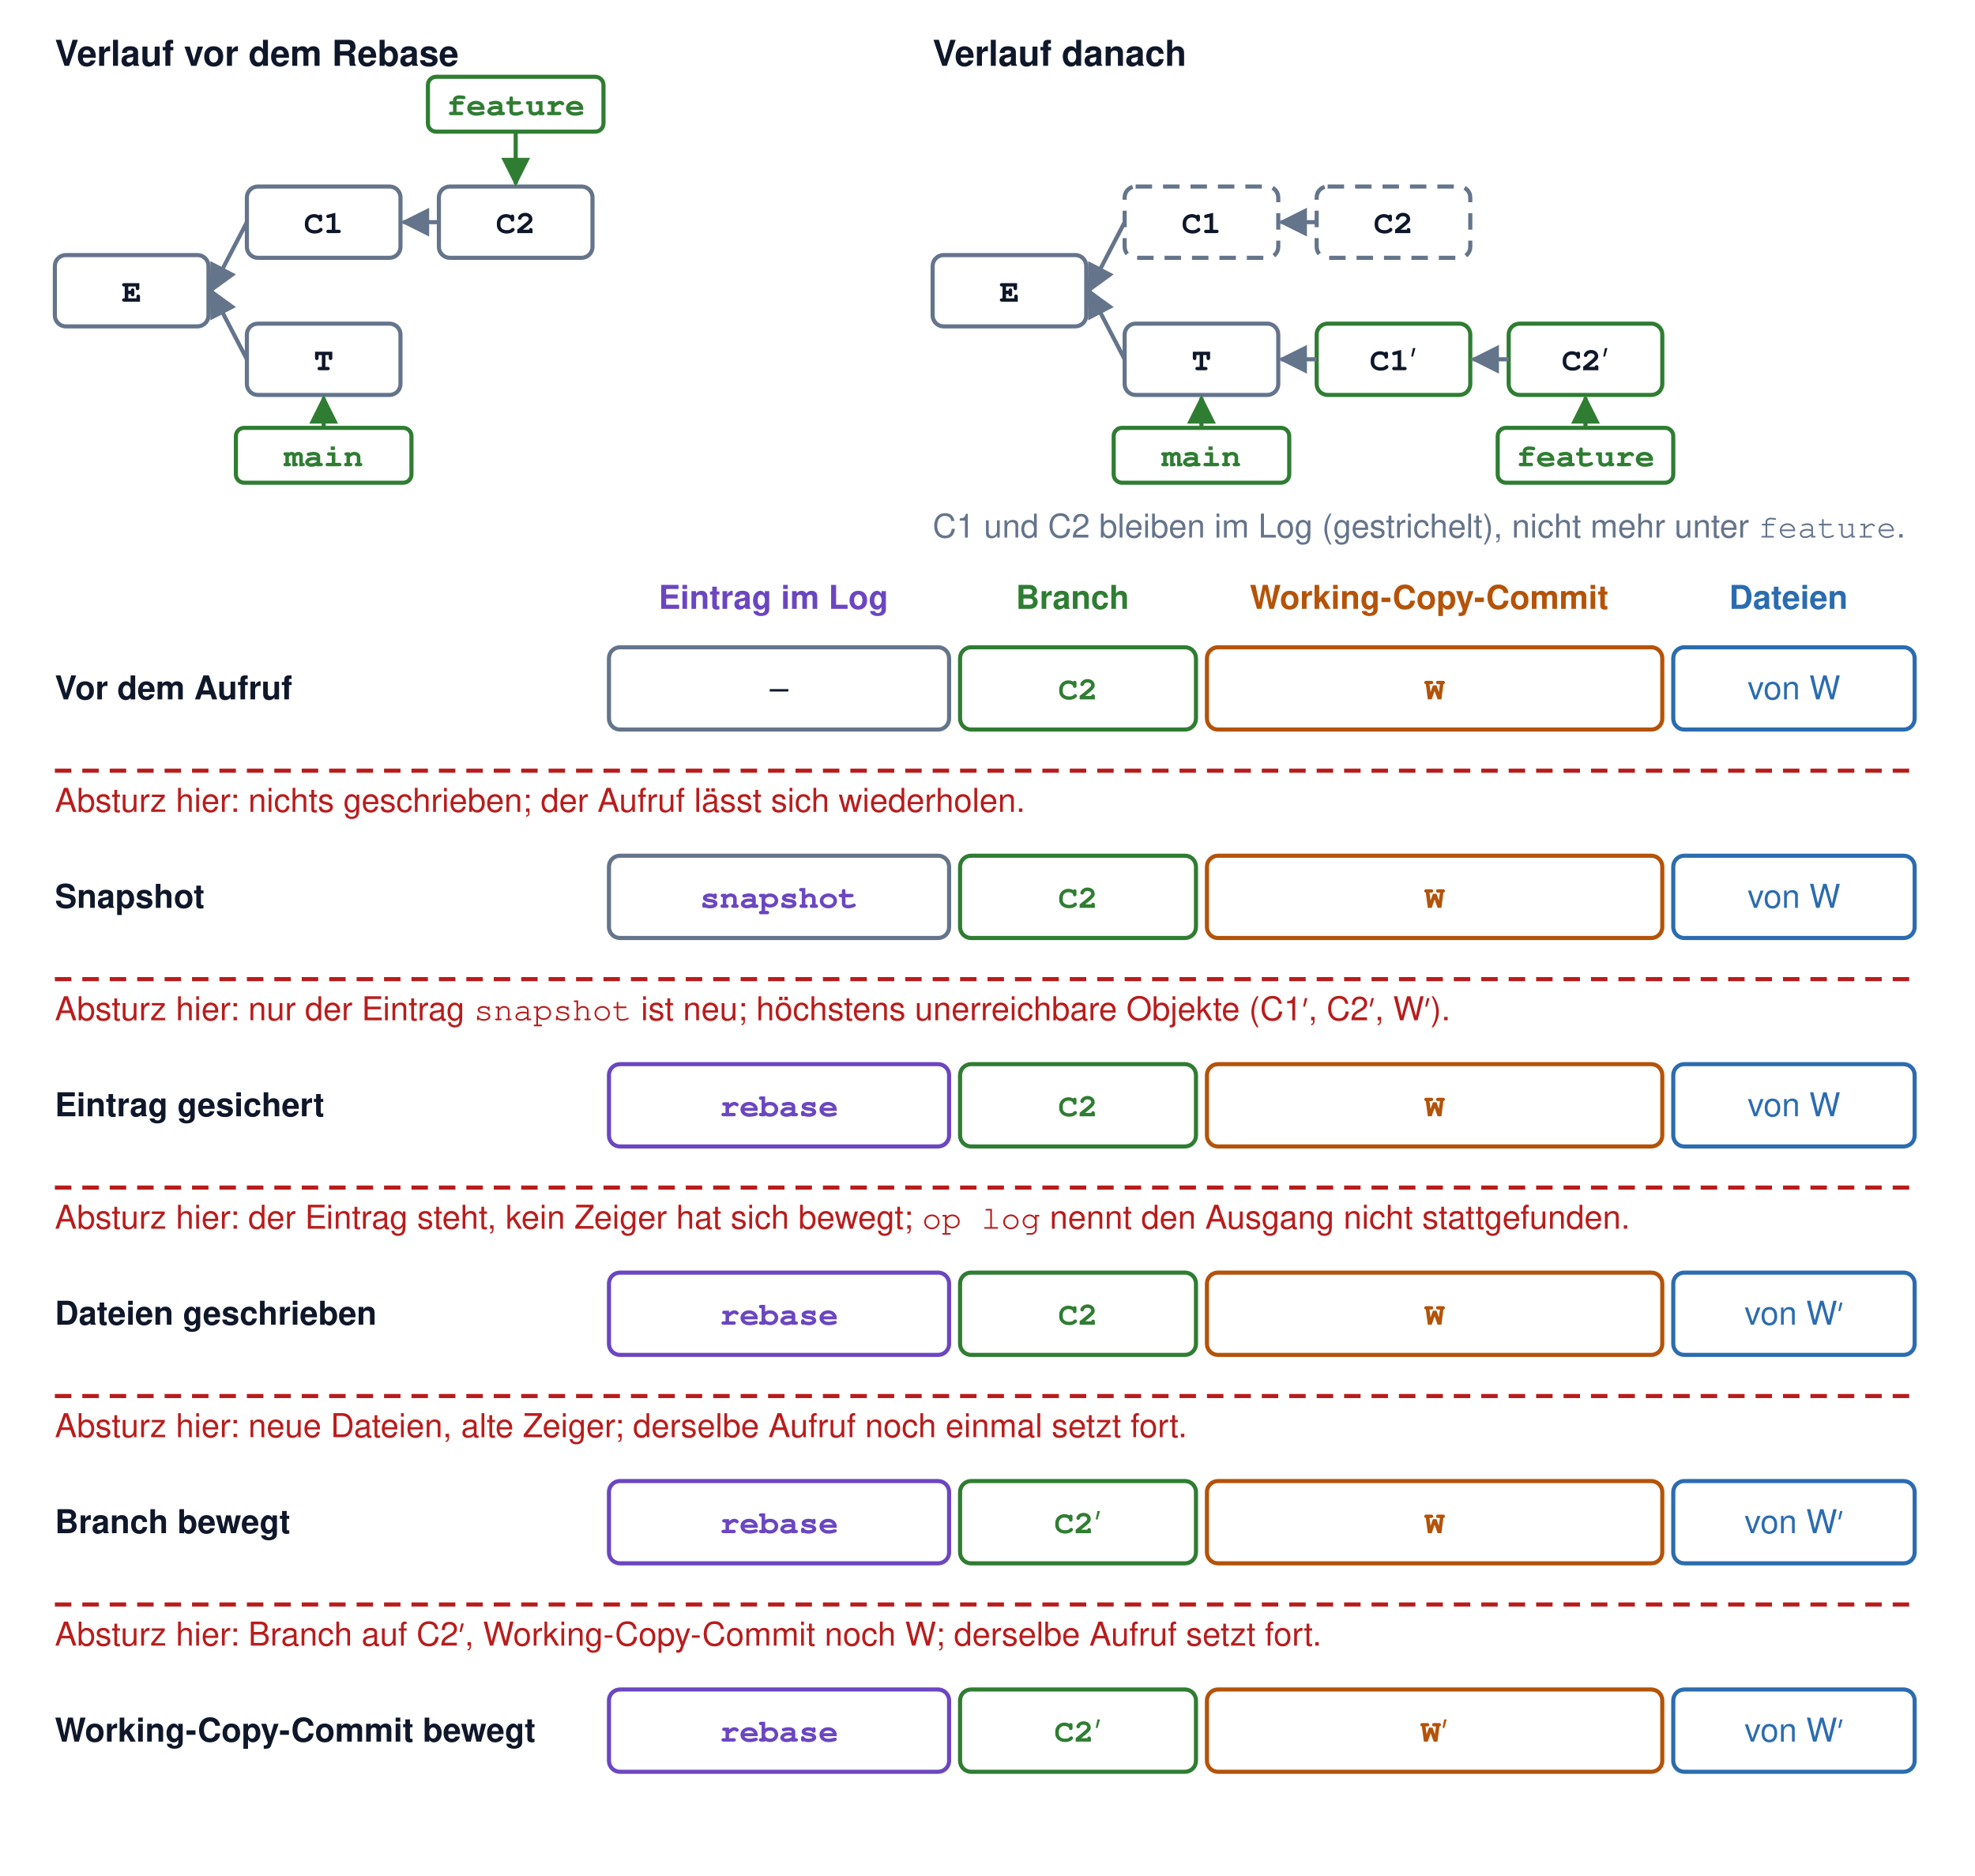
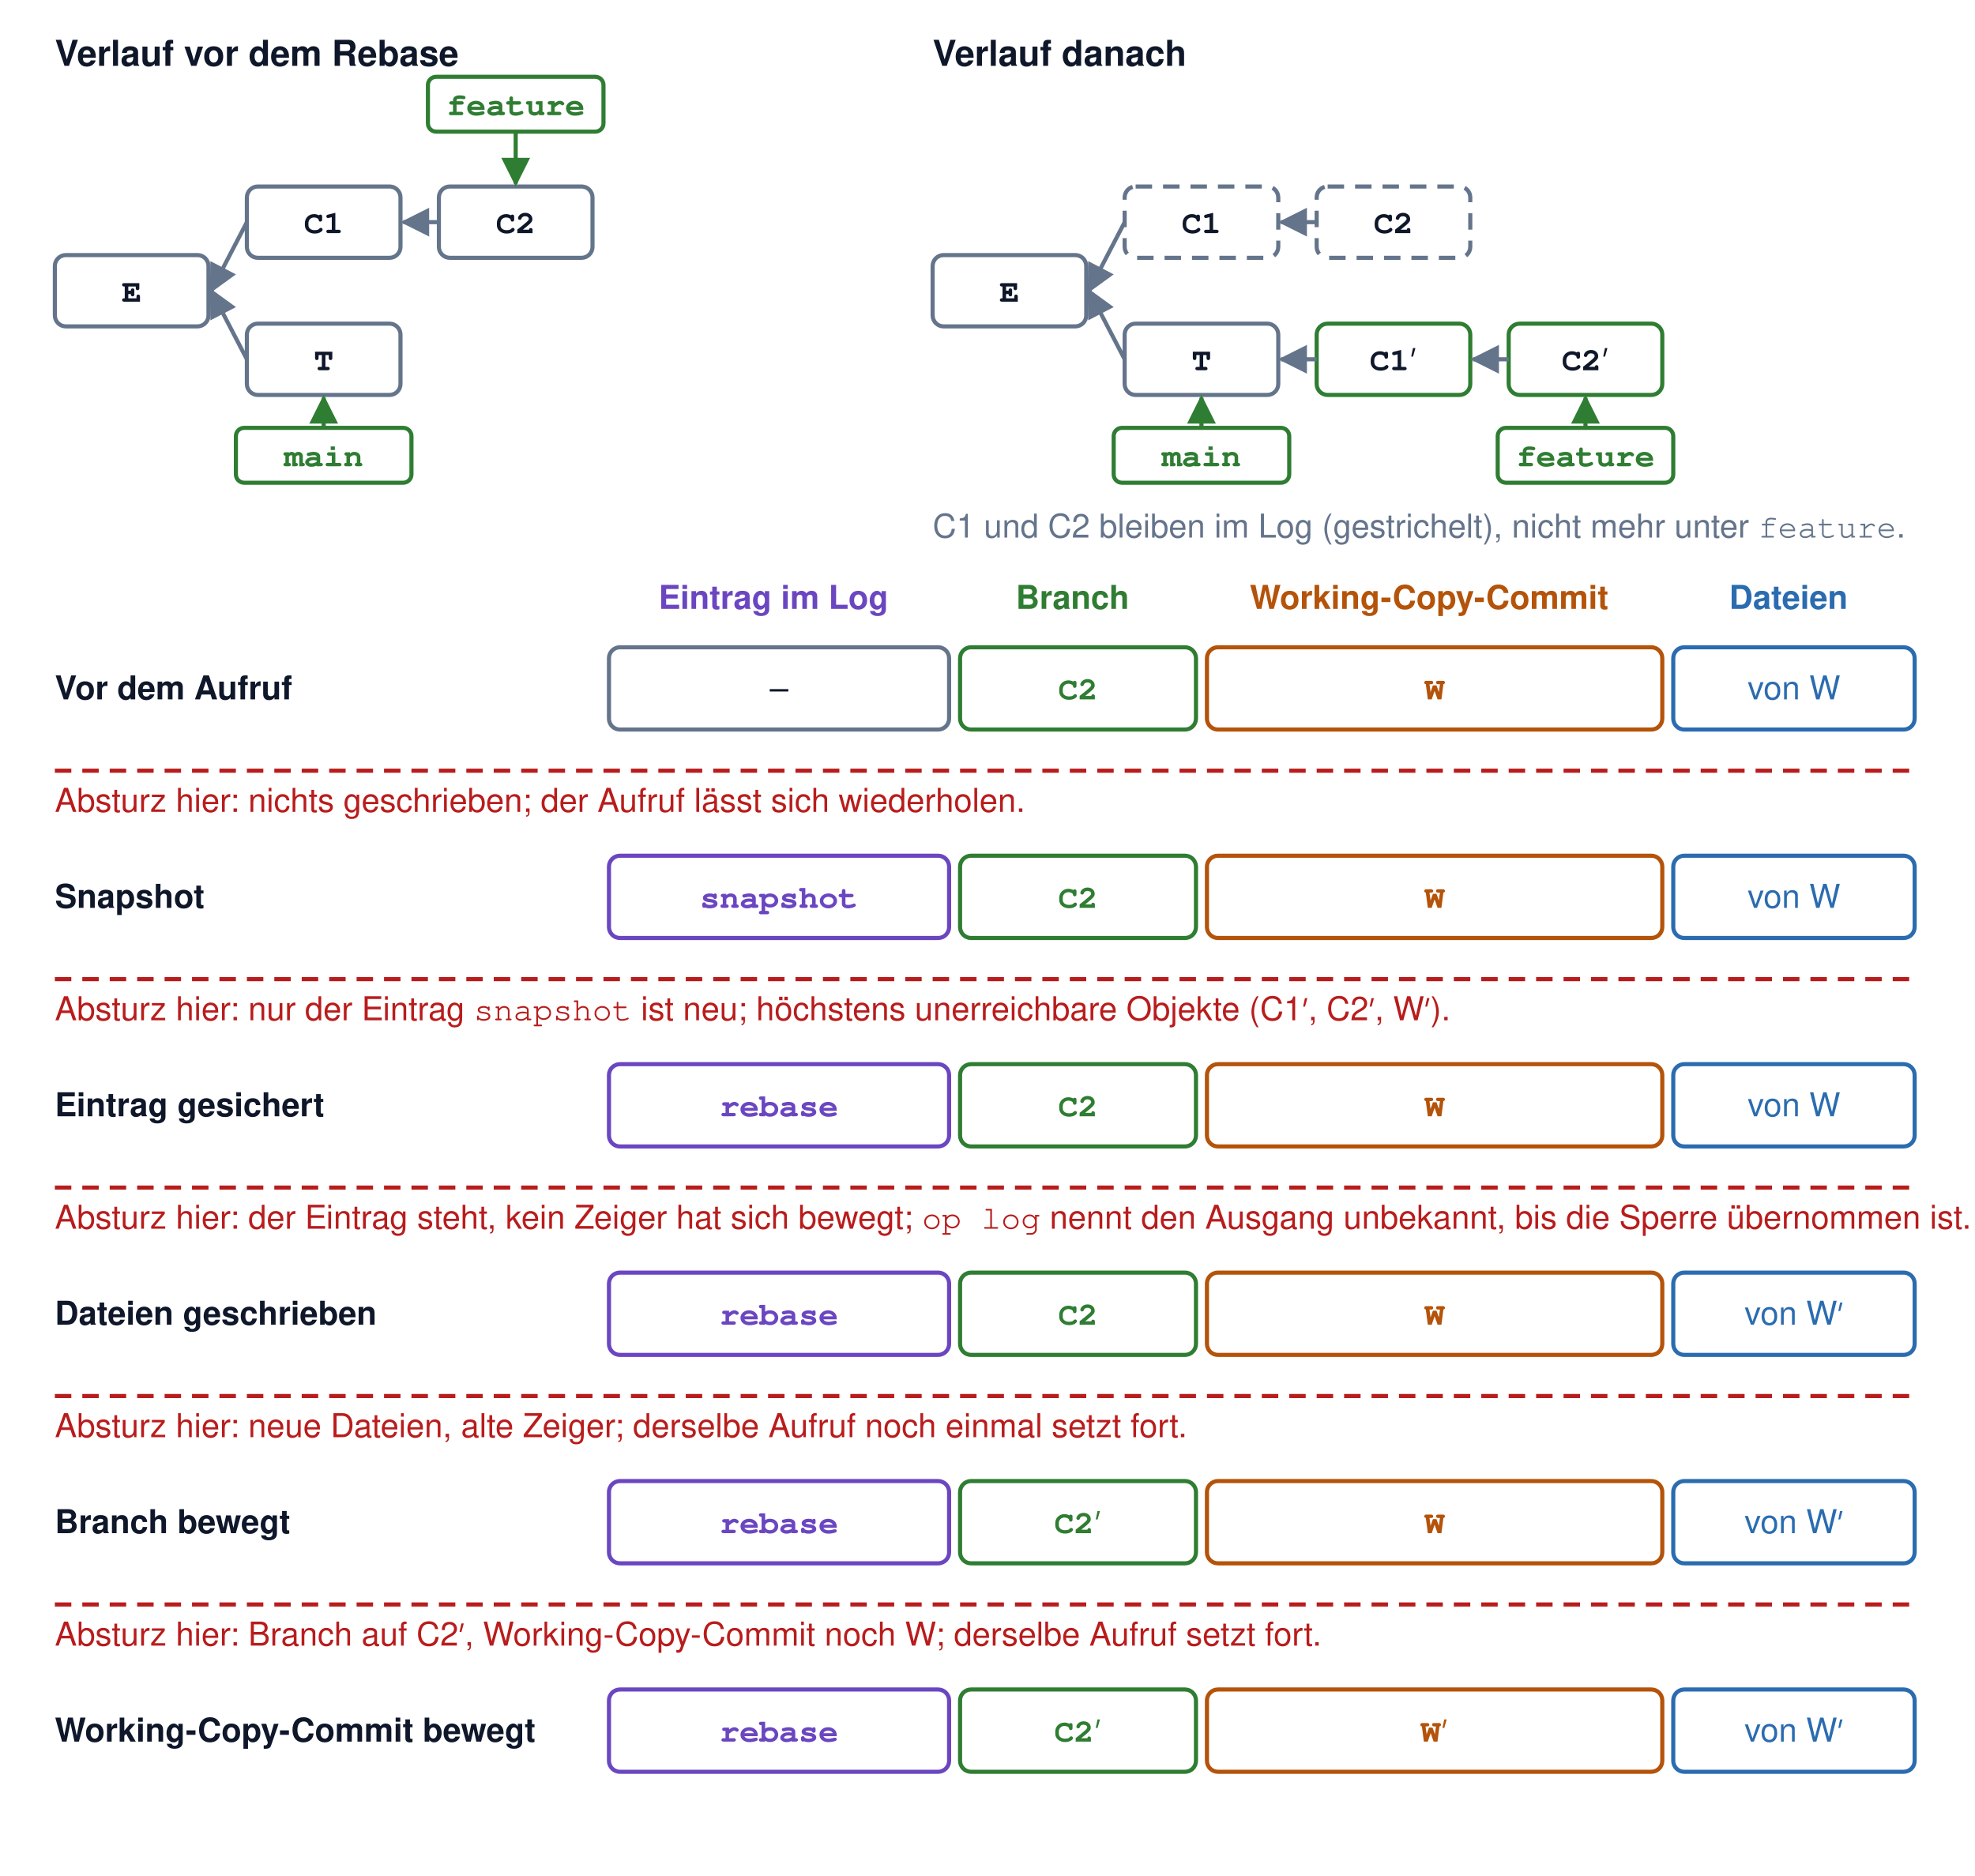
<svg xmlns="http://www.w3.org/2000/svg" viewBox="0 0 720 684" font-family="Helvetica, Arial, sans-serif">
  <defs>
    <marker id="arrow-slate" viewBox="0 0 10 10" refX="9" refY="5" markerWidth="7" markerHeight="7" orient="auto">
      <path d="M0,0 L10,5 L0,10 z" fill="#64748B" />
    </marker>
    <marker id="arrow-green" viewBox="0 0 10 10" refX="9" refY="5" markerWidth="7" markerHeight="7" orient="auto">
      <path d="M0,0 L10,5 L0,10 z" fill="#2F7D32" />
    </marker>
    <marker id="arrow-blue" viewBox="0 0 10 10" refX="9" refY="5" markerWidth="7" markerHeight="7" orient="auto">
      <path d="M0,0 L10,5 L0,10 z" fill="#2B6CB0" />
    </marker>
    <marker id="arrow-orange" viewBox="0 0 10 10" refX="9" refY="5" markerWidth="7" markerHeight="7" orient="auto">
      <path d="M0,0 L10,5 L0,10 z" fill="#B45309" />
    </marker>
    <marker id="arrow-purple" viewBox="0 0 10 10" refX="9" refY="5" markerWidth="7" markerHeight="7" orient="auto">
      <path d="M0,0 L10,5 L0,10 z" fill="#6B46C1" />
    </marker>
  </defs>
  <rect x="0" y="0" width="720" height="684" fill="#FFFFFF" />
  <text x="20" y="24" font-size="13" font-weight="bold" fill="#0F172A">Verlauf vor dem Rebase</text>
  <text x="340" y="24" font-size="13" font-weight="bold" fill="#0F172A">Verlauf danach</text>
  <rect x="20" y="93" width="56" height="26" rx="4" stroke="#64748B" stroke-width="1.5" fill="#FFFFFF" />
  <text x="48.0" y="110" font-size="12" font-family="Courier, monospace" font-weight="bold" text-anchor="middle" fill="#0F172A">E</text>
  <rect x="90" y="68" width="56" height="26" rx="4" stroke="#64748B" stroke-width="1.5" fill="#FFFFFF" />
  <text x="118.0" y="85" font-size="12" font-family="Courier, monospace" font-weight="bold" text-anchor="middle" fill="#0F172A">C1</text>
  <rect x="160" y="68" width="56" height="26" rx="4" stroke="#64748B" stroke-width="1.5" fill="#FFFFFF" />
  <text x="188.0" y="85" font-size="12" font-family="Courier, monospace" font-weight="bold" text-anchor="middle" fill="#0F172A">C2</text>
  <line x1="90" y1="81" x2="77" y2="106" stroke="#64748B" stroke-width="1.5" marker-end="url(#arrow-slate)" />
  <line x1="160" y1="81" x2="147" y2="81" stroke="#64748B" stroke-width="1.5" marker-end="url(#arrow-slate)" />
  <rect x="90" y="118" width="56" height="26" rx="4" stroke="#64748B" stroke-width="1.5" fill="#FFFFFF" />
  <text x="118.0" y="135" font-size="12" font-family="Courier, monospace" font-weight="bold" text-anchor="middle" fill="#0F172A">T</text>
  <line x1="90" y1="131" x2="77" y2="106" stroke="#64748B" stroke-width="1.5" marker-end="url(#arrow-slate)" />
  <rect x="86" y="156" width="64" height="20" rx="3" stroke="#2F7D32" stroke-width="1.5" fill="#FFFFFF" />
  <text x="118.0" y="170" font-size="12" font-family="Courier, monospace" font-weight="bold" text-anchor="middle" fill="#2F7D32">main</text>
  <line x1="118" y1="156" x2="118" y2="145" stroke="#2F7D32" stroke-width="1.5" marker-end="url(#arrow-green)" />
  <rect x="156" y="28" width="64" height="20" rx="3" stroke="#2F7D32" stroke-width="1.5" fill="#FFFFFF" />
  <text x="188.0" y="42" font-size="12" font-family="Courier, monospace" font-weight="bold" text-anchor="middle" fill="#2F7D32">feature</text>
  <line x1="188" y1="48" x2="188" y2="67" stroke="#2F7D32" stroke-width="1.5" marker-end="url(#arrow-green)" />
  <rect x="340" y="93" width="56" height="26" rx="4" stroke="#64748B" stroke-width="1.5" fill="#FFFFFF" />
  <text x="368.0" y="110" font-size="12" font-family="Courier, monospace" font-weight="bold" text-anchor="middle" fill="#0F172A">E</text>
  <rect x="410" y="68" width="56" height="26" rx="4" stroke="#64748B" stroke-width="1.5" fill="#FFFFFF" stroke-dasharray="6 4" />
  <text x="438.0" y="85" font-size="12" font-family="Courier, monospace" font-weight="bold" text-anchor="middle" fill="#0F172A">C1</text>
  <rect x="480" y="68" width="56" height="26" rx="4" stroke="#64748B" stroke-width="1.5" fill="#FFFFFF" stroke-dasharray="6 4" />
  <text x="508.0" y="85" font-size="12" font-family="Courier, monospace" font-weight="bold" text-anchor="middle" fill="#0F172A">C2</text>
  <line x1="410" y1="81" x2="397" y2="106" stroke="#64748B" stroke-width="1.5" marker-end="url(#arrow-slate)" />
  <line x1="480" y1="81" x2="467" y2="81" stroke="#64748B" stroke-width="1.5" marker-end="url(#arrow-slate)" />
  <rect x="410" y="118" width="56" height="26" rx="4" stroke="#64748B" stroke-width="1.5" fill="#FFFFFF" />
  <text x="438.0" y="135" font-size="12" font-family="Courier, monospace" font-weight="bold" text-anchor="middle" fill="#0F172A">T</text>
  <line x1="410" y1="131" x2="397" y2="106" stroke="#64748B" stroke-width="1.5" marker-end="url(#arrow-slate)" />
  <rect x="406" y="156" width="64" height="20" rx="3" stroke="#2F7D32" stroke-width="1.5" fill="#FFFFFF" />
  <text x="438.0" y="170" font-size="12" font-family="Courier, monospace" font-weight="bold" text-anchor="middle" fill="#2F7D32">main</text>
  <line x1="438" y1="156" x2="438" y2="145" stroke="#2F7D32" stroke-width="1.5" marker-end="url(#arrow-green)" />
  <rect x="480" y="118" width="56" height="26" rx="4" stroke="#2F7D32" stroke-width="1.5" fill="#FFFFFF" />
  <text x="508.0" y="135" font-size="12" font-family="Courier, monospace" font-weight="bold" text-anchor="middle" fill="#0F172A">C1<tspan font-family="Helvetica, Arial, sans-serif">′</tspan>
  </text>
  <rect x="550" y="118" width="56" height="26" rx="4" stroke="#2F7D32" stroke-width="1.5" fill="#FFFFFF" />
  <text x="578.0" y="135" font-size="12" font-family="Courier, monospace" font-weight="bold" text-anchor="middle" fill="#0F172A">C2<tspan font-family="Helvetica, Arial, sans-serif">′</tspan>
  </text>
  <line x1="480" y1="131" x2="467" y2="131" stroke="#64748B" stroke-width="1.5" marker-end="url(#arrow-slate)" />
  <line x1="550" y1="131" x2="537" y2="131" stroke="#64748B" stroke-width="1.5" marker-end="url(#arrow-slate)" />
  <rect x="546" y="156" width="64" height="20" rx="3" stroke="#2F7D32" stroke-width="1.5" fill="#FFFFFF" />
  <text x="578.0" y="170" font-size="12" font-family="Courier, monospace" font-weight="bold" text-anchor="middle" fill="#2F7D32">feature</text>
  <line x1="578" y1="156" x2="578" y2="145" stroke="#2F7D32" stroke-width="1.5" marker-end="url(#arrow-green)" />
  <text x="340" y="196" font-size="12" fill="#64748B">C1 und C2 bleiben im Log (gestrichelt), nicht mehr unter <tspan font-family="Courier, monospace">feature</tspan>.</text>
  <text x="282.0" y="222" font-size="12" font-weight="bold" text-anchor="middle" fill="#6B46C1">Eintrag im Log</text>
  <text x="391.0" y="222" font-size="12" font-weight="bold" text-anchor="middle" fill="#2F7D32">Branch</text>
  <text x="521.0" y="222" font-size="12" font-weight="bold" text-anchor="middle" fill="#B45309">Working-Copy-Commit</text>
  <text x="652.0" y="222" font-size="12" font-weight="bold" text-anchor="middle" fill="#2B6CB0">Dateien</text>
  <text x="20" y="255.0" font-size="12" font-weight="bold" fill="#0F172A">Vor dem Aufruf</text>
  <rect x="222" y="236" width="124" height="30" rx="4" stroke="#64748B" stroke-width="1.5" fill="#FFFFFF" />
  <text x="284.0" y="255.0" font-size="12" text-anchor="middle" fill="#0F172A">–</text>
  <rect x="350" y="236" width="86" height="30" rx="4" stroke="#2F7D32" stroke-width="1.5" fill="#FFFFFF" />
  <text x="393.0" y="255.0" font-size="12" font-family="Courier, monospace" font-weight="bold" text-anchor="middle" fill="#2F7D32">C2</text>
  <rect x="440" y="236" width="166" height="30" rx="4" stroke="#B45309" stroke-width="1.5" fill="#FFFFFF" />
  <text x="523.0" y="255.0" font-size="12" font-family="Courier, monospace" font-weight="bold" text-anchor="middle" fill="#B45309">W</text>
  <rect x="610" y="236" width="88" height="30" rx="4" stroke="#2B6CB0" stroke-width="1.5" fill="#FFFFFF" />
  <text x="654.0" y="255.0" font-size="12" text-anchor="middle" fill="#2B6CB0">von W</text>
  <line x1="20" y1="281.0" x2="700" y2="281.0" stroke="#B91C1C" stroke-width="1.5" stroke-dasharray="6 4" />
  <text x="20" y="296.0" font-size="12" fill="#B91C1C">Absturz hier: nichts geschrieben; der Aufruf lässt sich wiederholen.</text>
  <text x="20" y="331.0" font-size="12" font-weight="bold" fill="#0F172A">Snapshot</text>
-   <rect x="222" y="312" width="124" height="30" rx="4" stroke="#64748B" stroke-width="1.5" fill="#FFFFFF" />
+   <rect x="222" y="312" width="124" height="30" rx="4" stroke="#6B46C1" stroke-width="1.5" fill="#FFFFFF" />
  <text x="284.0" y="331.0" font-size="12" font-family="Courier, monospace" font-weight="bold" text-anchor="middle" fill="#6B46C1">snapshot</text>
  <rect x="350" y="312" width="86" height="30" rx="4" stroke="#2F7D32" stroke-width="1.5" fill="#FFFFFF" />
  <text x="393.0" y="331.0" font-size="12" font-family="Courier, monospace" font-weight="bold" text-anchor="middle" fill="#2F7D32">C2</text>
  <rect x="440" y="312" width="166" height="30" rx="4" stroke="#B45309" stroke-width="1.5" fill="#FFFFFF" />
  <text x="523.0" y="331.0" font-size="12" font-family="Courier, monospace" font-weight="bold" text-anchor="middle" fill="#B45309">W</text>
  <rect x="610" y="312" width="88" height="30" rx="4" stroke="#2B6CB0" stroke-width="1.5" fill="#FFFFFF" />
  <text x="654.0" y="331.0" font-size="12" text-anchor="middle" fill="#2B6CB0">von W</text>
  <line x1="20" y1="357.0" x2="700" y2="357.0" stroke="#B91C1C" stroke-width="1.5" stroke-dasharray="6 4" />
  <text x="20" y="372.0" font-size="12" fill="#B91C1C">Absturz hier: nur der Eintrag <tspan font-family="Courier, monospace">snapshot</tspan> ist neu; höchstens unerreichbare Objekte (C1′, C2′, W′).</text>
  <text x="20" y="407.0" font-size="12" font-weight="bold" fill="#0F172A">Eintrag gesichert</text>
  <rect x="222" y="388" width="124" height="30" rx="4" stroke="#6B46C1" stroke-width="1.5" fill="#FFFFFF" />
  <text x="284.0" y="407.0" font-size="12" font-family="Courier, monospace" font-weight="bold" text-anchor="middle" fill="#6B46C1">rebase</text>
  <rect x="350" y="388" width="86" height="30" rx="4" stroke="#2F7D32" stroke-width="1.5" fill="#FFFFFF" />
  <text x="393.0" y="407.0" font-size="12" font-family="Courier, monospace" font-weight="bold" text-anchor="middle" fill="#2F7D32">C2</text>
  <rect x="440" y="388" width="166" height="30" rx="4" stroke="#B45309" stroke-width="1.5" fill="#FFFFFF" />
  <text x="523.0" y="407.0" font-size="12" font-family="Courier, monospace" font-weight="bold" text-anchor="middle" fill="#B45309">W</text>
  <rect x="610" y="388" width="88" height="30" rx="4" stroke="#2B6CB0" stroke-width="1.5" fill="#FFFFFF" />
  <text x="654.0" y="407.0" font-size="12" text-anchor="middle" fill="#2B6CB0">von W</text>
  <line x1="20" y1="433.0" x2="700" y2="433.0" stroke="#B91C1C" stroke-width="1.5" stroke-dasharray="6 4" />
-   <text x="20" y="448.0" font-size="12" fill="#B91C1C">Absturz hier: der Eintrag steht, kein Zeiger hat sich bewegt; <tspan font-family="Courier, monospace">op log</tspan> nennt den Ausgang nicht stattgefunden.</text>
+   <text x="20" y="448.0" font-size="12" fill="#B91C1C">Absturz hier: der Eintrag steht, kein Zeiger hat sich bewegt; <tspan font-family="Courier, monospace">op log</tspan> nennt den Ausgang unbekannt, bis die Sperre übernommen ist.</text>
  <text x="20" y="483.0" font-size="12" font-weight="bold" fill="#0F172A">Dateien geschrieben</text>
  <rect x="222" y="464" width="124" height="30" rx="4" stroke="#6B46C1" stroke-width="1.5" fill="#FFFFFF" />
  <text x="284.0" y="483.0" font-size="12" font-family="Courier, monospace" font-weight="bold" text-anchor="middle" fill="#6B46C1">rebase</text>
  <rect x="350" y="464" width="86" height="30" rx="4" stroke="#2F7D32" stroke-width="1.5" fill="#FFFFFF" />
  <text x="393.0" y="483.0" font-size="12" font-family="Courier, monospace" font-weight="bold" text-anchor="middle" fill="#2F7D32">C2</text>
  <rect x="440" y="464" width="166" height="30" rx="4" stroke="#B45309" stroke-width="1.5" fill="#FFFFFF" />
  <text x="523.0" y="483.0" font-size="12" font-family="Courier, monospace" font-weight="bold" text-anchor="middle" fill="#B45309">W</text>
  <rect x="610" y="464" width="88" height="30" rx="4" stroke="#2B6CB0" stroke-width="1.5" fill="#FFFFFF" />
  <text x="654.0" y="483.0" font-size="12" text-anchor="middle" fill="#2B6CB0">von W′</text>
  <line x1="20" y1="509.0" x2="700" y2="509.0" stroke="#B91C1C" stroke-width="1.5" stroke-dasharray="6 4" />
  <text x="20" y="524.0" font-size="12" fill="#B91C1C">Absturz hier: neue Dateien, alte Zeiger; derselbe Aufruf noch einmal setzt fort.</text>
  <text x="20" y="559.0" font-size="12" font-weight="bold" fill="#0F172A">Branch bewegt</text>
  <rect x="222" y="540" width="124" height="30" rx="4" stroke="#6B46C1" stroke-width="1.5" fill="#FFFFFF" />
  <text x="284.0" y="559.0" font-size="12" font-family="Courier, monospace" font-weight="bold" text-anchor="middle" fill="#6B46C1">rebase</text>
  <rect x="350" y="540" width="86" height="30" rx="4" stroke="#2F7D32" stroke-width="1.5" fill="#FFFFFF" />
  <text x="393.0" y="559.0" font-size="12" font-family="Courier, monospace" font-weight="bold" text-anchor="middle" fill="#2F7D32">C2<tspan font-family="Helvetica, Arial, sans-serif">′</tspan>
  </text>
  <rect x="440" y="540" width="166" height="30" rx="4" stroke="#B45309" stroke-width="1.5" fill="#FFFFFF" />
  <text x="523.0" y="559.0" font-size="12" font-family="Courier, monospace" font-weight="bold" text-anchor="middle" fill="#B45309">W</text>
  <rect x="610" y="540" width="88" height="30" rx="4" stroke="#2B6CB0" stroke-width="1.5" fill="#FFFFFF" />
  <text x="654.0" y="559.0" font-size="12" text-anchor="middle" fill="#2B6CB0">von W′</text>
  <line x1="20" y1="585.0" x2="700" y2="585.0" stroke="#B91C1C" stroke-width="1.5" stroke-dasharray="6 4" />
  <text x="20" y="600.0" font-size="12" fill="#B91C1C">Absturz hier: Branch auf C2′, Working-Copy-Commit noch W; derselbe Aufruf setzt fort.</text>
  <text x="20" y="635.0" font-size="12" font-weight="bold" fill="#0F172A">Working-Copy-Commit bewegt</text>
  <rect x="222" y="616" width="124" height="30" rx="4" stroke="#6B46C1" stroke-width="1.5" fill="#FFFFFF" />
  <text x="284.0" y="635.0" font-size="12" font-family="Courier, monospace" font-weight="bold" text-anchor="middle" fill="#6B46C1">rebase</text>
  <rect x="350" y="616" width="86" height="30" rx="4" stroke="#2F7D32" stroke-width="1.5" fill="#FFFFFF" />
  <text x="393.0" y="635.0" font-size="12" font-family="Courier, monospace" font-weight="bold" text-anchor="middle" fill="#2F7D32">C2<tspan font-family="Helvetica, Arial, sans-serif">′</tspan>
  </text>
  <rect x="440" y="616" width="166" height="30" rx="4" stroke="#B45309" stroke-width="1.5" fill="#FFFFFF" />
  <text x="523.0" y="635.0" font-size="12" font-family="Courier, monospace" font-weight="bold" text-anchor="middle" fill="#B45309">W<tspan font-family="Helvetica, Arial, sans-serif">′</tspan>
  </text>
  <rect x="610" y="616" width="88" height="30" rx="4" stroke="#2B6CB0" stroke-width="1.5" fill="#FFFFFF" />
  <text x="654.0" y="635.0" font-size="12" text-anchor="middle" fill="#2B6CB0">von W′</text>
</svg>
